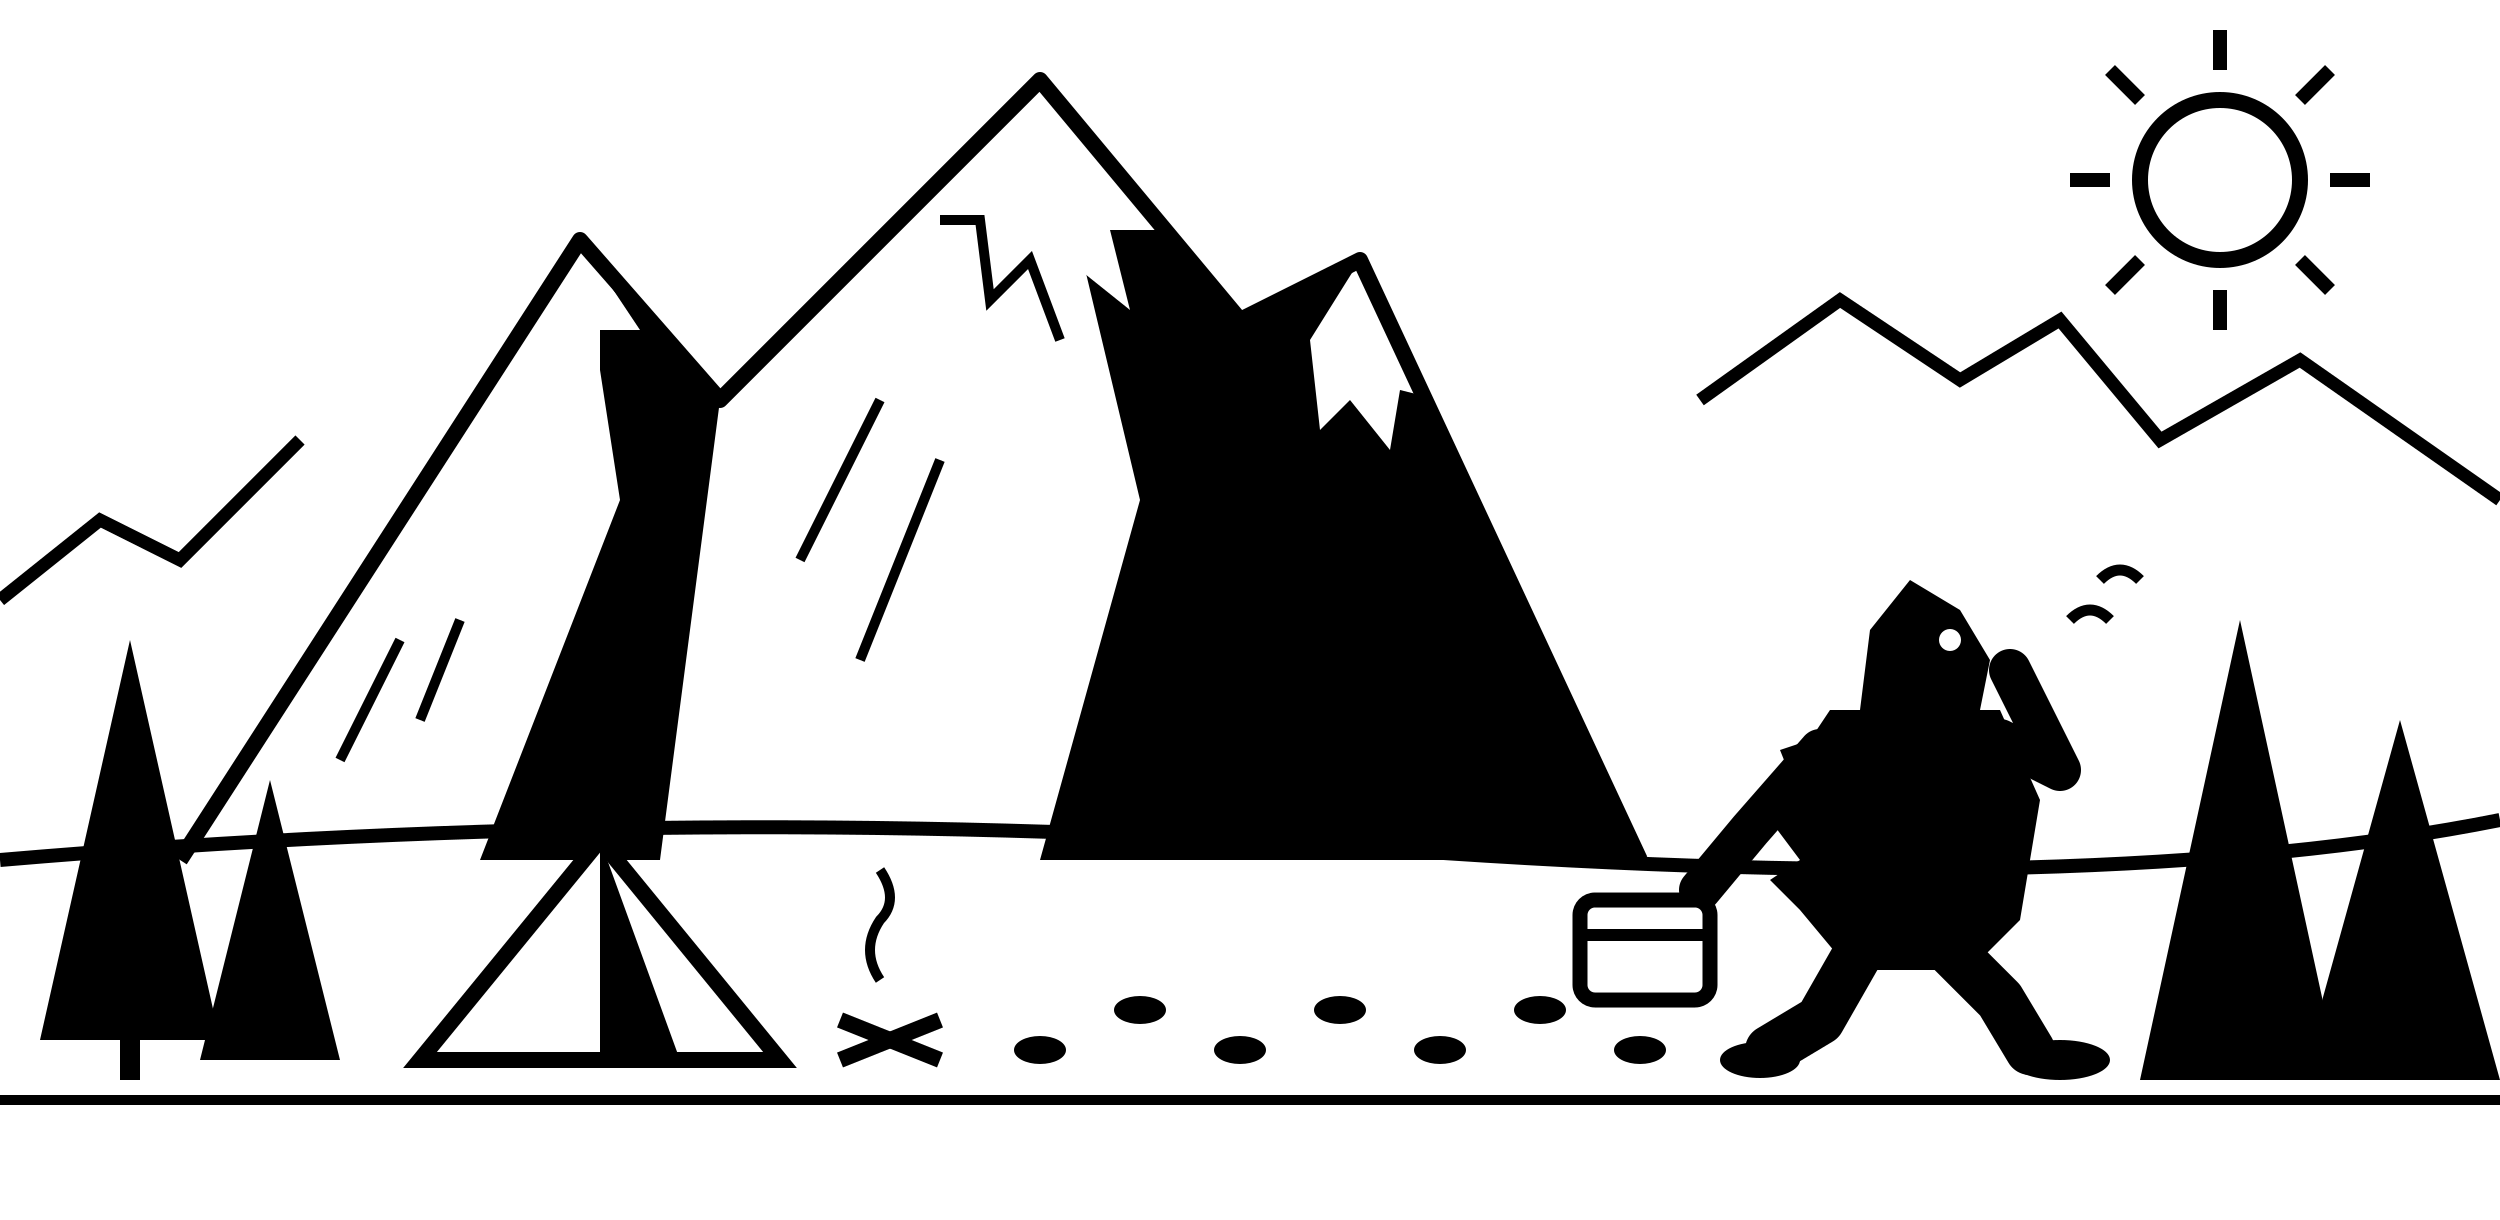
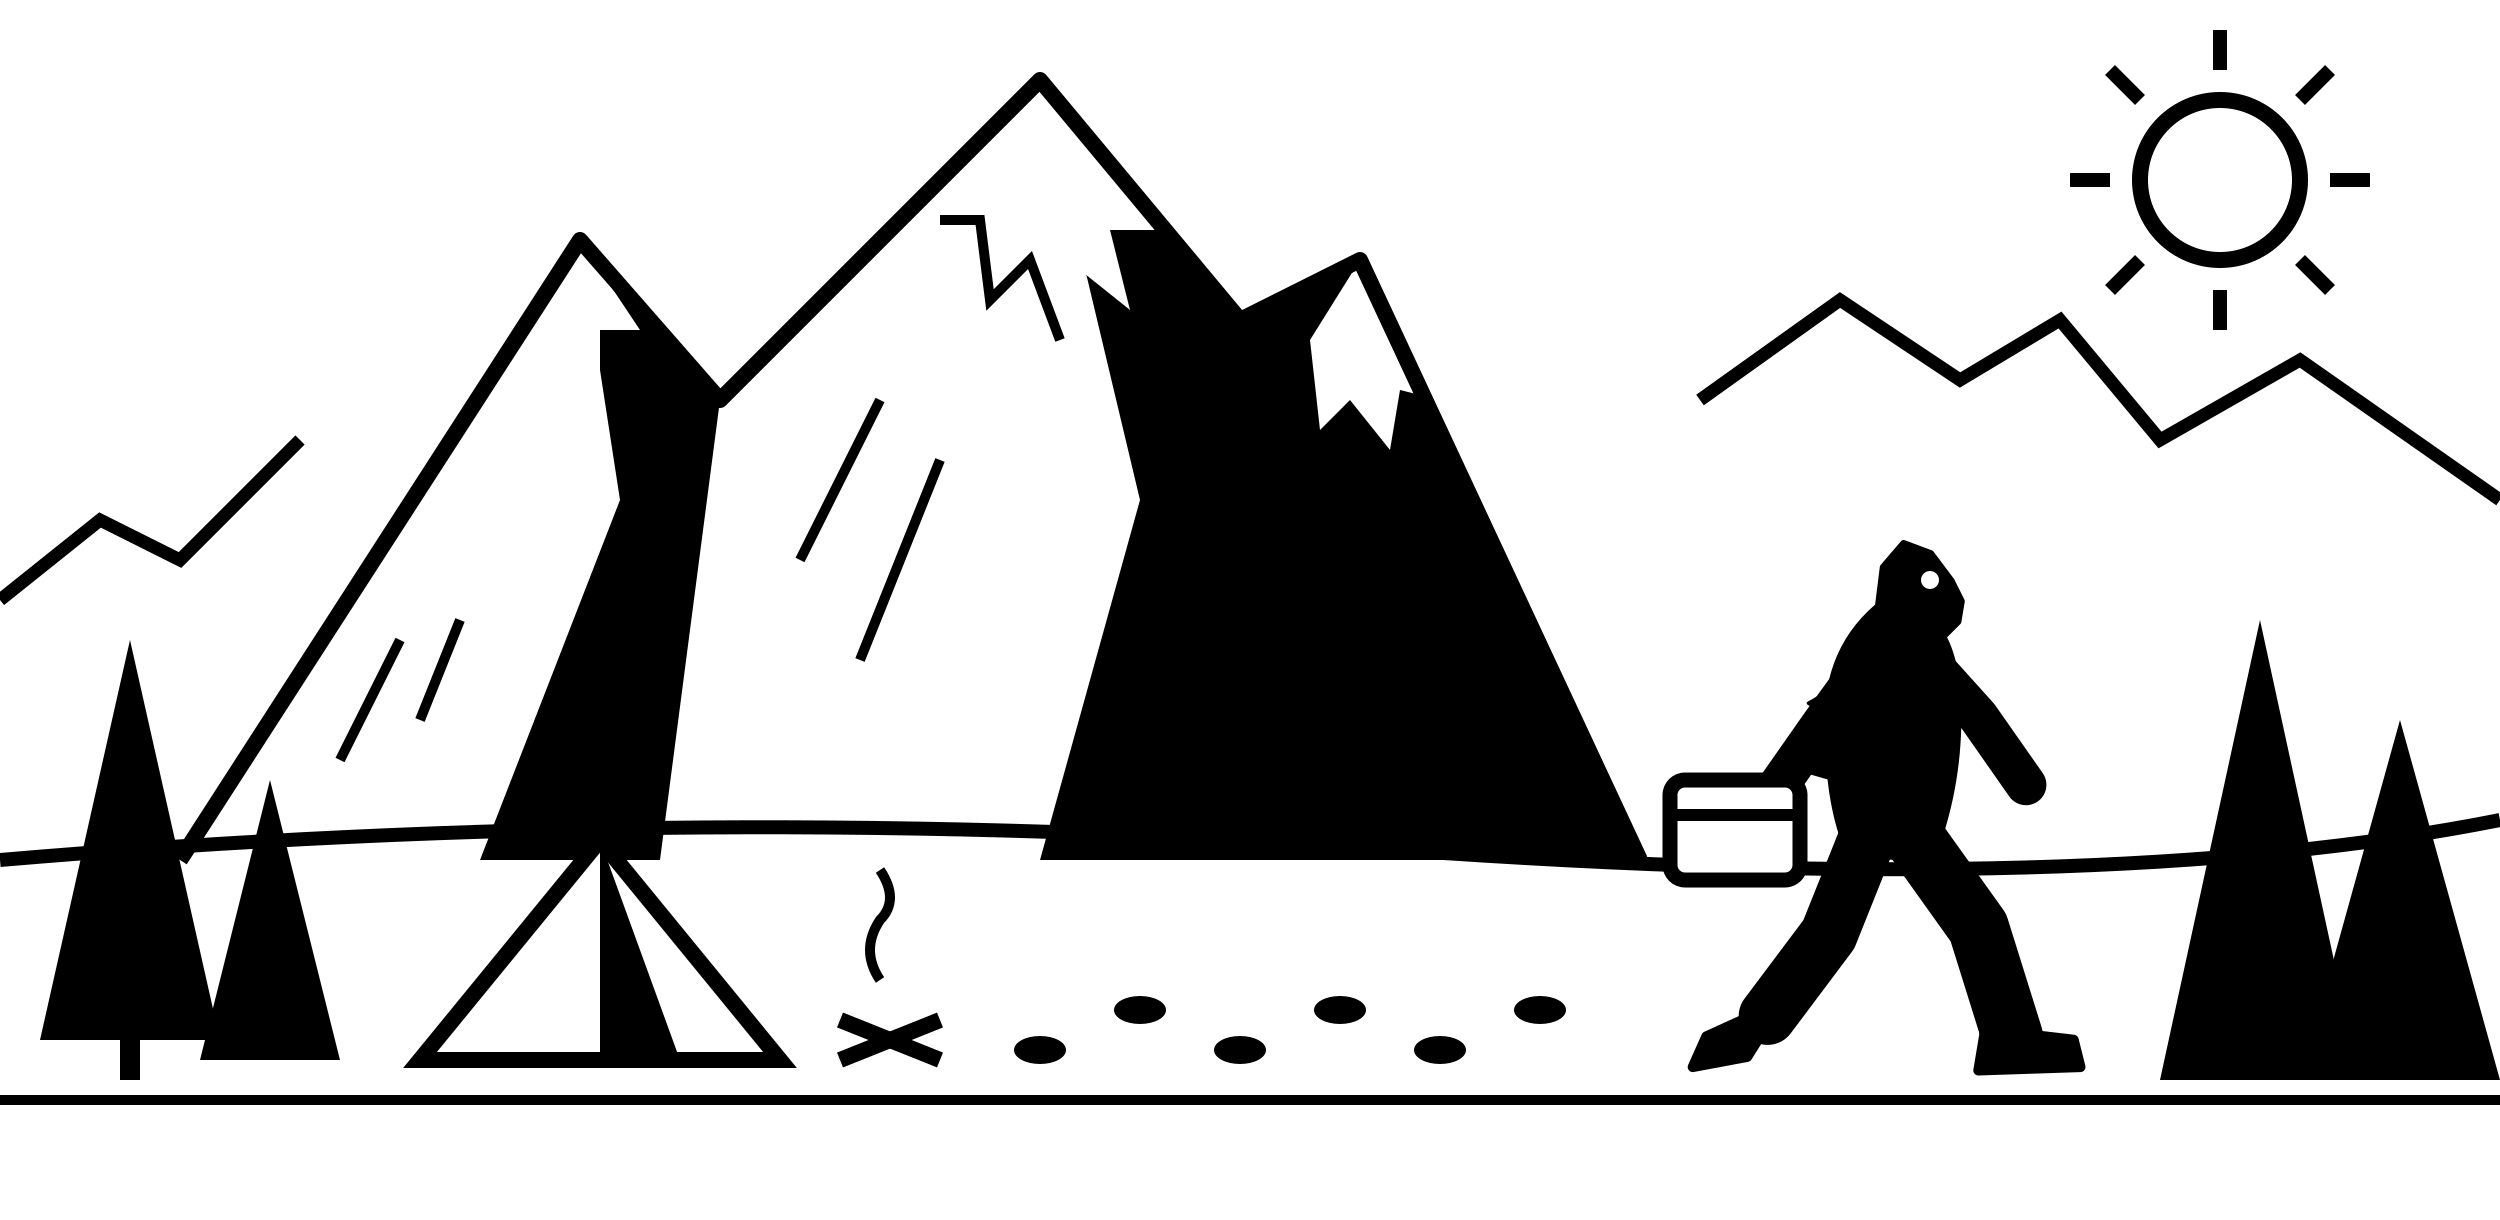
<svg xmlns="http://www.w3.org/2000/svg" width="250" height="122" viewBox="0 0 250 122">
  <rect width="250" height="122" fill="#fff" />
  <circle cx="222" cy="18" r="8" fill="none" stroke="#000" stroke-width="1.6" />
  <g stroke="#000" stroke-width="1.4">
    <line x1="222" y1="3" x2="222" y2="7" />
    <line x1="222" y1="29" x2="222" y2="33" />
    <line x1="207" y1="18" x2="211" y2="18" />
    <line x1="233" y1="18" x2="237" y2="18" />
    <line x1="211" y1="7" x2="214" y2="10" />
    <line x1="230" y1="26" x2="233" y2="29" />
    <line x1="233" y1="7" x2="230" y2="10" />
    <line x1="214" y1="26" x2="211" y2="29" />
  </g>
  <path d="M0,60 L10,52 L18,56 L30,44" fill="none" stroke="#000" stroke-width="1.3" />
  <path d="M170,40 L184,30 L196,38 L206,32 L216,44 L230,36 L250,50" fill="none" stroke="#000" stroke-width="1.3" />
  <path d="M18,86 L58,24 L72,40 L104,8 L124,32 L136,26 L164,86 Z" fill="#fff" />
  <path d="M58,24 L72,40 L66,86 L48,86 L62,50 Z" fill="#000" />
  <path d="M104,8 L124,32 L136,26 L164,86 L104,86 L114,50 Z" fill="#000" />
  <path d="M104,8 L116,23 L111,23 L113,31 L108,27 L106,34 L103,26 L99,30 L98,22 L94,22 Z" fill="#fff" />
  <path d="M136,26 L144,40 L140,39 L139,45 L135,40 L132,43 L131,34 Z" fill="#fff" />
  <path d="M58,24 L64,33 L60,33 L60,38 L56,34 L53,36 L54,30 Z" fill="#fff" />
  <path d="M18,86 L58,24 L72,40 L104,8 L124,32 L136,26 L164,86" fill="none" stroke="#000" stroke-width="1.6" stroke-linejoin="round" />
  <g stroke="#000" stroke-width="1">
    <line x1="88" y1="40" x2="80" y2="56" />
    <line x1="94" y1="46" x2="86" y2="66" />
    <line x1="40" y1="64" x2="34" y2="76" />
    <line x1="46" y1="62" x2="42" y2="72" />
  </g>
  <path d="M94,22 L98,22 L99,30 L103,26 L106,34" fill="none" stroke="#000" stroke-width="1" />
  <path d="M0,86 Q70,80 140,85 T250,82" fill="none" stroke="#000" stroke-width="1.4" />
  <g fill="#000">
    <path d="M4,104 L13,64 L22,104 Z" />
    <rect x="12" y="103" width="2" height="5" />
    <path d="M20,106 L27,78 L34,106 Z" />
  </g>
  <path d="M42,106 L60,84 L78,106 Z" fill="#fff" stroke="#000" stroke-width="1.6" />
  <path d="M60,84 L60,106 L68,106 Z" fill="#000" />
  <line x1="60" y1="84" x2="60" y2="79" stroke="#000" stroke-width="1.4" />
  <path d="M60,79 L66,81 L60,83" fill="#000" />
  <g stroke="#000" stroke-width="1.6">
    <line x1="84" y1="106" x2="94" y2="102" />
    <line x1="84" y1="102" x2="94" y2="106" />
  </g>
  <path d="M88,98 q-2,-3 0,-6 q2,-2 0,-5" fill="none" stroke="#000" stroke-width="1" />
  <g fill="#000">
    <ellipse cx="104" cy="105" rx="2.6" ry="1.4" />
    <ellipse cx="114" cy="101" rx="2.6" ry="1.4" />
    <ellipse cx="124" cy="105" rx="2.6" ry="1.4" />
    <ellipse cx="134" cy="101" rx="2.6" ry="1.4" />
    <ellipse cx="144" cy="105" rx="2.6" ry="1.4" />
    <ellipse cx="154" cy="101" rx="2.6" ry="1.4" />
-     <ellipse cx="164" cy="105" rx="2.6" ry="1.4" />
  </g>
-   <g transform="translate(176,58)">
-     <g fill="#000">
-       <path d="M10,13 L11,5 L15,0 L20,3 L23,8 L22,13 Z" />
-       <path d="M7,13 L24,13 L28,22 L26,34 L21,39 L9,39 L4,33 L1,30 L4,28 L1,24 L4,22 L2,17 L5,16 Z" />
-     </g>
-     <g fill="none" stroke="#000" stroke-linecap="round" stroke-linejoin="round">
-       <polyline points="24,16 30,19 25,9" stroke-width="4.2" />
-       <polyline points="6,17 -1,25 -6,31" stroke-width="4.2" />
-       <polyline points="10,37 6,44 1,47" stroke-width="5" />
-       <polyline points="19,37 24,42 27,47" stroke-width="5" />
-     </g>
-     <g fill="#000">
-       <ellipse cx="0" cy="48" rx="4" ry="1.8" />
-       <ellipse cx="30" cy="48" rx="5" ry="2" />
-     </g>
-     <circle cx="19" cy="6" r="1.1" fill="#fff" />
-     <g stroke="#000" stroke-width="1.1" fill="none">
-       <path d="M31,4 q2,-2 4,0" />
-       <path d="M34,0 q2,-2 4,0" />
-     </g>
+   <g transform="translate(172,54) scale(0.34)" fill="#000" stroke="#000" stroke-linecap="round" stroke-linejoin="round">
+     <polyline points="46,32 30,54 16,74" fill="none" stroke-width="12" />
+     <polyline points="44,86 32,116 14,140" fill="none" stroke-width="17" />
+     <path d="M18,136 L8,152 L-8,155 L-4,146 Z" stroke-width="3" />
+     <path d="M46,24 L48,8 L54,1 L62,4 L68,12 L71,18 L70,24 L66,28 L54,30 Z" stroke-width="2" />
+     <path d="M46,20 Q30,34 32,58 Q32,78 38,92 L62,94 Q70,74 70,52 Q70,34 64,26 Z" stroke-width="2" />
+     <polyline points="56,86 76,114 86,146" fill="none" stroke-width="18" />
+     <path d="M78,144 L104,147 L106,155 L76,156 Z" stroke-width="3" />
+     <polyline points="58,32 76,52 90,72" fill="none" stroke-width="12" />
+     <path d="M33,44 L26,48 L32,52 Z M31,62 L25,68 L32,70 Z M33,58 L28,60 L32,64 Z  M30,58 L24,62 L30,64 Z" stroke-width="1" />
  </g>
-   <rect x="158" y="90" width="13" height="10" rx="1.5" fill="#fff" stroke="#000" stroke-width="1.5" />
-   <line x1="158" y1="93.5" x2="171" y2="93.5" stroke="#000" stroke-width="1.2" />
+   <circle cx="193" cy="58" r="0.9" fill="#fff" />
+   <rect x="167" y="78" width="13" height="10" rx="1.5" fill="#fff" stroke="#000" stroke-width="1.5" />
+   <line x1="167" y1="81.5" x2="180" y2="81.5" stroke="#000" stroke-width="1.2" />
  <g fill="#000">
-     <path d="M214,108 L224,62 L234,108 Z" />
+     <path d="M216,108 L226,62 L236,108 Z" />
    <path d="M230,108 L240,72 L250,108 Z" />
  </g>
  <line x1="0" y1="110" x2="250" y2="110" stroke="#000" stroke-width="1" />
</svg>
